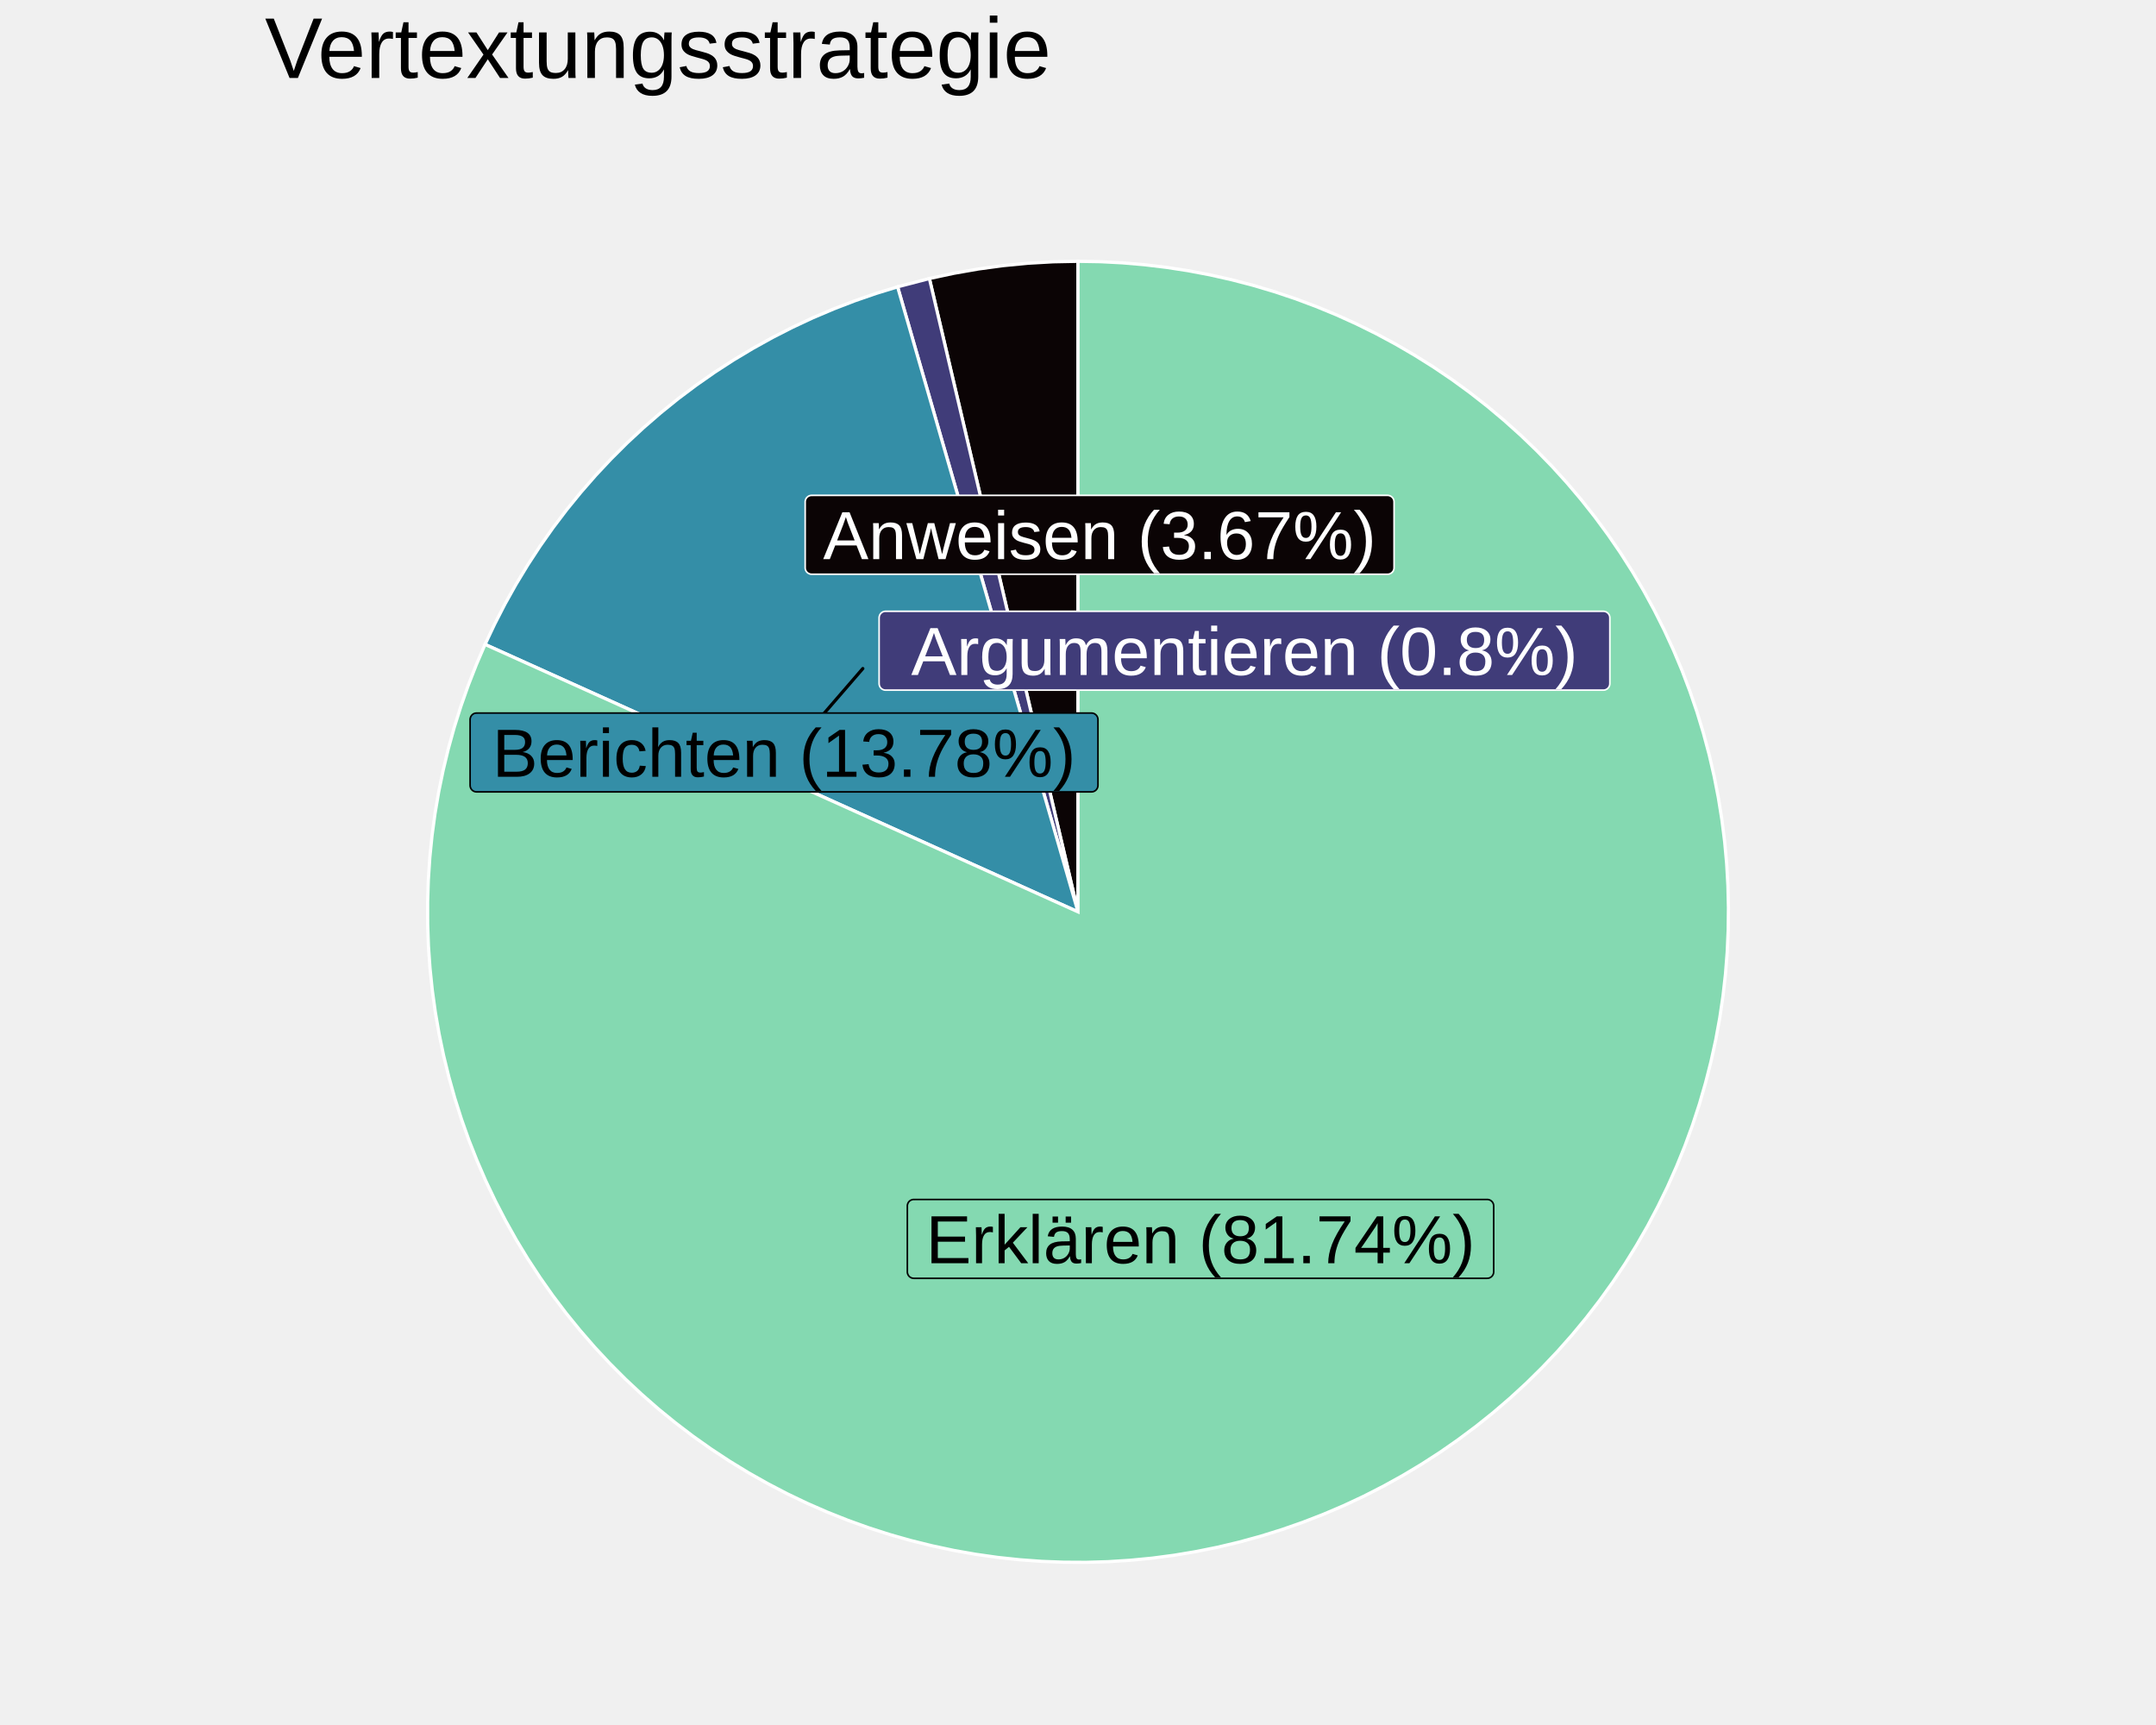
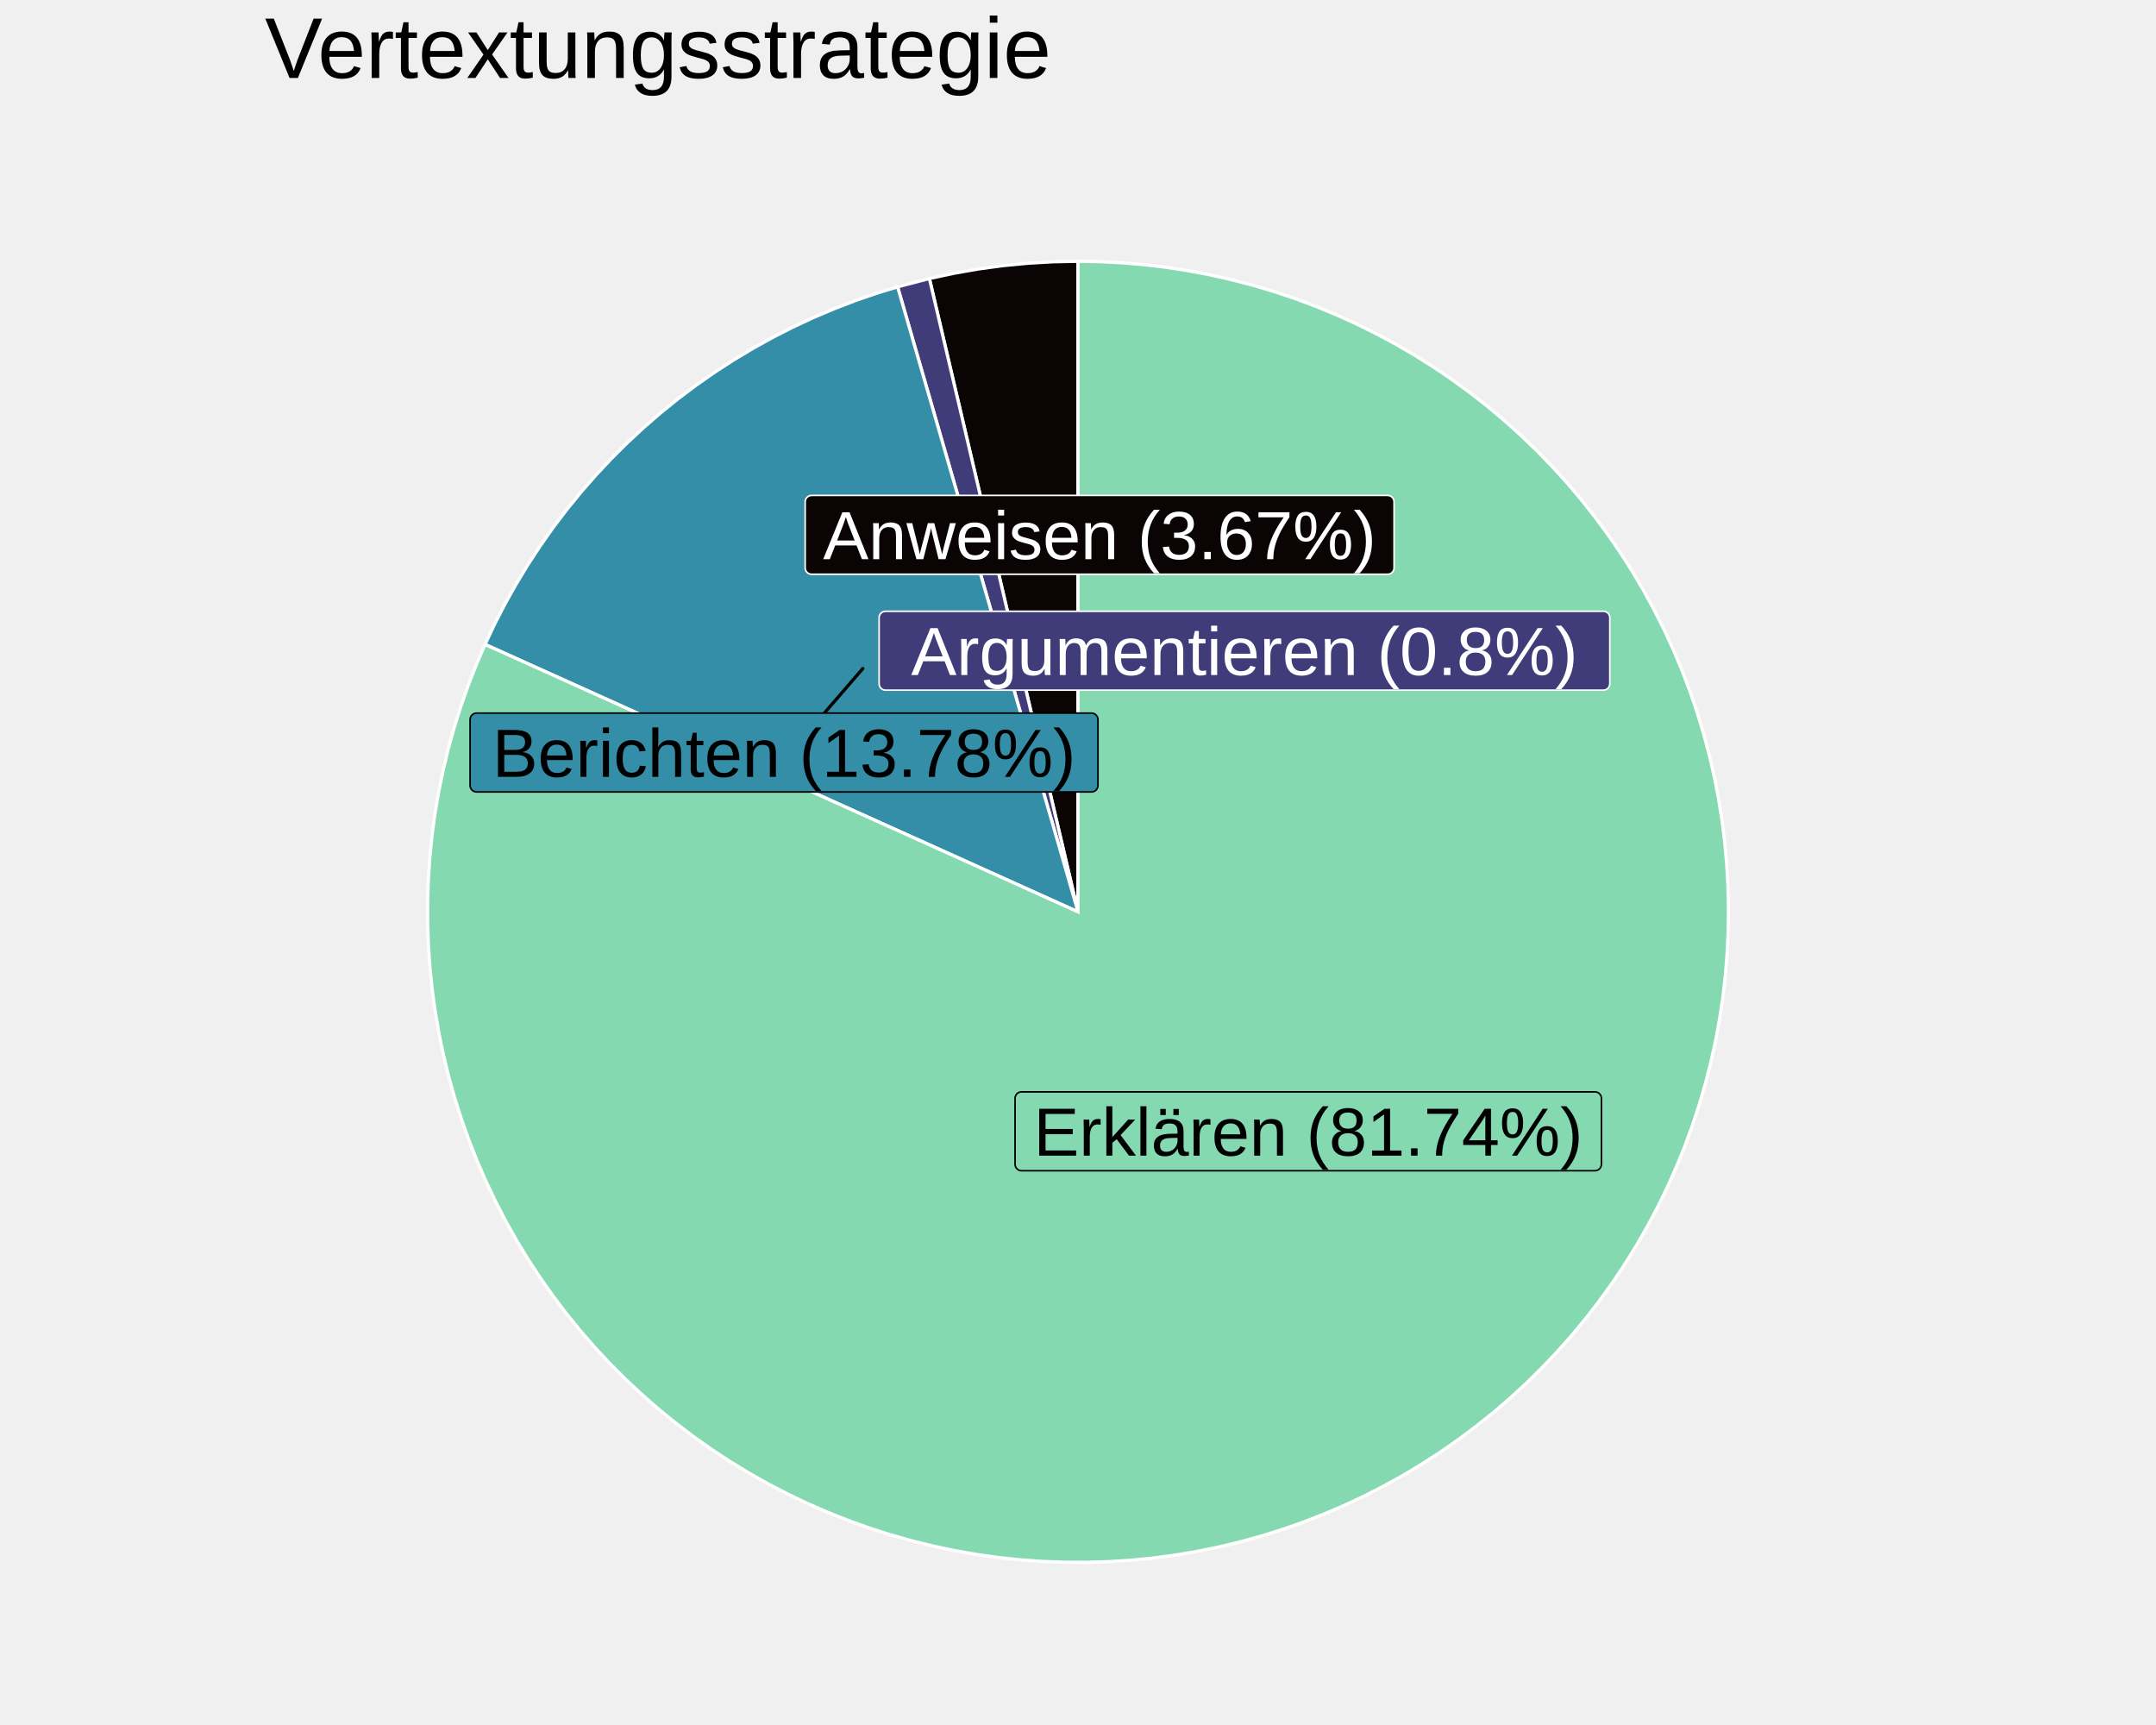
<svg xmlns="http://www.w3.org/2000/svg" class="svglite" width="720.00pt" height="576.00pt" viewBox="0 0 720.00 576.00">
  <defs>
    <style type="text/css">
    .svglite line, .svglite polyline, .svglite polygon, .svglite path, .svglite rect, .svglite circle {
      fill: none;
      stroke: #000000;
      stroke-linecap: round;
      stroke-linejoin: round;
      stroke-miterlimit: 10.00;
    }
    .svglite text {
      white-space: pre;
    }
  </style>
  </defs>
  <rect width="100%" height="100%" style="stroke: none; fill: none;" />
  <defs>
    <clipPath id="cpMC4wMHw3MjAuMDB8MC4wMHw1NzYuMDA=">
      <rect x="0.00" y="0.00" width="720.00" height="576.00" />
    </clipPath>
  </defs>
  <g clip-path="url(#cpMC4wMHw3MjAuMDB8MC4wMHw1NzYuMDA=)">
</g>
  <defs>
    <clipPath id="cpODguNDh8NjMxLjUyfDMyLjk1fDU3Ni4wMA==">
      <rect x="88.48" y="32.95" width="543.05" height="543.05" />
    </clipPath>
  </defs>
  <g clip-path="url(#cpODguNDh8NjMxLjUyfDMyLjk1fDU3Ni4wMA==)">
    <polygon points="360.00,304.48 360.00,296.99 360.00,289.50 360.00,282.01 360.00,274.52 360.00,267.03 360.00,259.54 360.00,252.05 360.00,244.56 360.00,237.06 360.00,229.57 360.00,222.08 360.00,214.59 360.00,207.10 360.00,199.61 360.00,192.12 360.00,184.63 360.00,177.14 360.00,169.65 360.00,162.16 360.00,154.67 360.00,147.18 360.00,139.69 360.00,132.20 360.00,124.71 360.00,117.22 360.00,109.73 360.00,102.24 360.00,94.75 360.00,87.26 351.66,87.42 343.32,87.90 335.02,88.70 326.75,89.82 318.53,91.26 310.37,93.01 312.08,100.30 313.79,107.59 315.50,114.88 317.21,122.17 318.92,129.47 320.64,136.76 322.35,144.05 324.06,151.34 325.77,158.63 327.48,165.93 329.19,173.22 330.90,180.51 332.62,187.80 334.33,195.10 336.04,202.39 337.75,209.68 339.46,216.97 341.17,224.26 342.88,231.56 344.60,238.85 346.31,246.14 348.02,253.43 349.73,260.72 351.44,268.02 353.15,275.31 354.87,282.60 356.58,289.89 358.29,297.19 360.00,304.48 " style="stroke-width: 1.07; stroke: #FFFFFF; stroke-linecap: butt; stroke-linejoin: miter; fill: #0B0405;" />
    <polygon points="360.00,304.48 358.29,297.19 356.58,289.89 354.87,282.60 353.15,275.31 351.44,268.02 349.73,260.72 348.02,253.43 346.31,246.14 344.60,238.85 342.88,231.56 341.17,224.26 339.46,216.97 337.75,209.68 336.04,202.39 334.33,195.10 332.62,187.80 330.90,180.51 329.19,173.22 327.48,165.93 325.77,158.63 324.06,151.34 322.35,144.05 320.64,136.76 318.92,129.47 317.21,122.17 315.50,114.88 313.79,107.59 312.08,100.30 310.37,93.01 299.75,95.78 301.83,102.98 303.91,110.17 305.98,117.37 308.06,124.57 310.14,131.76 312.22,138.96 314.29,146.16 316.37,153.35 318.45,160.55 320.53,167.75 322.60,174.94 324.68,182.14 326.76,189.33 328.84,196.53 330.91,203.73 332.99,210.92 335.07,218.12 337.15,225.32 339.22,232.51 341.30,239.71 343.38,246.91 345.46,254.10 347.53,261.30 349.61,268.50 351.69,275.69 353.77,282.89 355.84,290.08 357.92,297.28 360.00,304.48 " style="stroke-width: 1.07; stroke: #FFFFFF; stroke-linecap: butt; stroke-linejoin: miter; fill: #403C79;" />
    <polygon points="360.00,304.48 357.92,297.28 355.84,290.08 353.77,282.89 351.69,275.69 349.61,268.50 347.53,261.30 345.46,254.10 343.38,246.91 341.30,239.71 339.22,232.51 337.15,225.32 335.07,218.12 332.99,210.92 330.91,203.73 328.84,196.53 326.76,189.33 324.68,182.14 322.60,174.94 320.53,167.75 318.45,160.55 316.37,153.35 314.29,146.16 312.22,138.96 310.14,131.76 308.06,124.57 305.98,117.37 303.91,110.17 301.83,102.98 299.75,95.78 292.56,97.99 285.45,100.45 278.43,103.16 271.50,106.10 264.68,109.29 257.98,112.71 251.40,116.36 244.95,120.23 238.63,124.33 232.47,128.64 226.45,133.16 220.60,137.89 214.91,142.82 209.40,147.94 204.07,153.25 198.92,158.74 193.97,164.41 189.22,170.24 184.67,176.24 180.34,182.39 176.22,188.69 172.32,195.12 168.64,201.69 165.20,208.38 161.98,215.18 168.81,218.26 175.64,221.34 182.47,224.42 189.30,227.50 196.12,230.58 202.95,233.66 209.78,236.74 216.61,239.82 223.44,242.90 230.27,245.97 237.09,249.05 243.92,252.13 250.75,255.21 257.58,258.29 264.41,261.37 271.23,264.45 278.06,267.53 284.89,270.61 291.72,273.69 298.55,276.77 305.37,279.84 312.20,282.92 319.03,286.00 325.86,289.08 332.69,292.16 339.52,295.24 346.34,298.32 353.17,301.40 360.00,304.48 " style="stroke-width: 1.07; stroke: #FFFFFF; stroke-linecap: butt; stroke-linejoin: miter; fill: #348EA7;" />
    <polygon points="360.00,304.48 353.17,301.40 346.34,298.32 339.52,295.24 332.69,292.16 325.86,289.08 319.03,286.00 312.20,282.92 305.37,279.84 298.55,276.77 291.72,273.69 284.89,270.61 278.06,267.53 271.23,264.45 264.41,261.37 257.58,258.29 250.75,255.21 243.92,252.13 237.09,249.05 230.27,245.97 223.44,242.90 216.61,239.82 209.78,236.74 202.95,233.66 196.12,230.58 189.30,227.50 182.47,224.42 175.64,221.34 168.81,218.26 161.98,215.18 159.06,221.97 156.37,228.85 153.92,235.82 151.70,242.87 149.73,249.99 148.00,257.17 146.51,264.40 145.27,271.69 144.28,279.01 143.54,286.36 143.05,293.73 142.81,301.12 142.82,308.50 143.08,315.89 143.60,323.26 144.36,330.61 145.37,337.92 146.63,345.20 148.14,352.44 149.90,359.61 151.89,366.73 154.13,373.77 156.60,380.73 159.32,387.60 162.26,394.38 165.43,401.05 168.83,407.61 172.44,414.05 176.28,420.37 180.33,426.55 184.58,432.59 189.04,438.48 193.70,444.21 198.54,449.79 203.58,455.20 208.79,460.43 214.19,465.48 219.74,470.35 225.47,475.02 231.34,479.50 237.37,483.77 243.54,487.84 249.84,491.69 256.27,495.33 262.82,498.75 269.48,501.94 276.25,504.90 283.12,507.63 290.07,510.13 297.10,512.39 304.21,514.41 311.38,516.18 318.61,517.72 325.88,519.00 333.20,520.04 340.55,520.82 347.91,521.36 355.30,521.64 362.68,521.68 370.07,521.46 377.44,520.99 384.79,520.28 392.12,519.31 399.41,518.09 406.65,516.63 413.84,514.92 420.96,512.97 428.02,510.77 434.99,508.34 441.88,505.67 448.68,502.77 455.37,499.64 461.95,496.28 468.41,492.71 474.75,488.91 480.96,484.90 487.02,480.68 492.94,476.26 498.71,471.64 504.31,466.83 509.75,461.83 515.01,456.64 520.10,451.28 525.00,445.75 529.71,440.06 534.22,434.21 538.53,428.21 542.64,422.07 546.53,415.79 550.21,409.38 553.66,402.85 556.90,396.21 559.90,389.46 562.68,382.62 565.22,375.68 567.52,368.66 569.58,361.56 571.40,354.40 572.98,347.19 574.31,339.92 575.39,332.61 576.22,325.27 576.80,317.90 577.13,310.52 577.21,303.14 577.04,295.75 576.62,288.37 575.95,281.02 575.02,273.69 573.85,266.39 572.43,259.14 570.77,251.94 568.86,244.81 566.71,237.74 564.32,230.75 561.70,223.84 558.84,217.03 555.75,210.32 552.43,203.71 548.90,197.23 545.14,190.87 541.17,184.64 536.99,178.55 532.60,172.60 528.02,166.81 523.24,161.17 518.27,155.70 513.12,150.41 507.79,145.29 502.29,140.36 496.63,135.61 490.81,131.06 484.84,126.71 478.72,122.57 472.46,118.64 466.08,114.92 459.57,111.42 452.95,108.15 446.22,105.10 439.39,102.29 432.47,99.70 425.46,97.36 418.38,95.25 411.23,93.39 404.02,91.77 396.76,90.39 389.46,89.27 382.13,88.39 374.77,87.76 367.39,87.38 360.00,87.26 360.00,94.75 360.00,102.24 360.00,109.73 360.00,117.22 360.00,124.71 360.00,132.20 360.00,139.69 360.00,147.18 360.00,154.67 360.00,162.16 360.00,169.65 360.00,177.14 360.00,184.63 360.00,192.12 360.00,199.61 360.00,207.10 360.00,214.59 360.00,222.08 360.00,229.57 360.00,237.06 360.00,244.56 360.00,252.05 360.00,259.54 360.00,267.03 360.00,274.52 360.00,282.01 360.00,289.50 360.00,296.99 360.00,304.48 " style="stroke-width: 1.07; stroke: #FFFFFF; stroke-linecap: butt; stroke-linejoin: miter; fill: #84D9B1;" />
-     <line x1="275.30" y1="238.09" x2="288.14" y2="223.24" style="stroke-width: 1.07;" />
-     <polygon points="271.05,191.74 463.39,191.74 463.30,191.74 463.65,191.73 463.99,191.66 464.31,191.53 464.61,191.36 464.88,191.14 465.11,190.88 465.30,190.59 465.44,190.27 465.52,189.93 465.55,189.58 465.55,189.58 465.55,167.57 465.55,167.57 465.52,167.22 465.44,166.89 465.30,166.57 465.11,166.27 464.88,166.01 464.61,165.79 464.31,165.62 463.99,165.50 463.65,165.43 463.39,165.41 271.05,165.41 271.31,165.43 270.96,165.41 270.61,165.46 270.28,165.55 269.97,165.70 269.68,165.90 269.43,166.14 269.22,166.42 269.06,166.72 268.95,167.05 268.89,167.40 268.89,167.57 268.89,189.58 268.89,189.41 268.89,189.76 268.95,190.10 269.06,190.43 269.22,190.74 269.43,191.01 269.68,191.25 269.97,191.45 270.28,191.60 270.61,191.70 270.96,191.74 " style="stroke-width: 0.53; stroke: #FFFFFF; fill: #0B0405;" />
-     <text x="367.22" y="186.70" text-anchor="middle" style="font-size: 22.76px;fill: #FFFFFF; font-family: &quot;Liberation Sans&quot;;" textLength="186.58px" lengthAdjust="spacingAndGlyphs">Anweisen (3.67%)</text>
-     <polygon points="295.74,230.44 535.45,230.44 535.36,230.44 535.71,230.43 536.05,230.36 536.37,230.23 536.67,230.06 536.94,229.84 537.17,229.58 537.36,229.29 537.50,228.97 537.58,228.63 537.61,228.28 537.61,228.28 537.61,206.27 537.61,206.27 537.58,205.93 537.50,205.59 537.36,205.27 537.17,204.98 536.94,204.72 536.67,204.50 536.37,204.32 536.05,204.20 535.71,204.13 535.45,204.11 295.74,204.11 296.00,204.13 295.66,204.11 295.31,204.16 294.98,204.25 294.66,204.40 294.38,204.60 294.13,204.84 293.92,205.12 293.76,205.43 293.65,205.76 293.59,206.10 293.58,206.27 293.58,228.28 293.59,228.11 293.59,228.46 293.65,228.80 293.76,229.13 293.92,229.44 294.13,229.72 294.38,229.96 294.66,230.15 294.98,230.30 295.31,230.40 295.66,230.44 " style="stroke-width: 0.53; stroke: #FFFFFF; fill: #403C79;" />
-     <text x="415.60" y="225.40" text-anchor="middle" style="font-size: 22.76px;fill: #FFFFFF; font-family: &quot;Liberation Sans&quot;;" textLength="233.94px" lengthAdjust="spacingAndGlyphs">Argumentieren (0.8%)</text>
-     <polygon points="159.15,264.42 364.51,264.42 364.42,264.42 364.77,264.41 365.11,264.34 365.43,264.21 365.73,264.04 366.00,263.82 366.23,263.56 366.42,263.27 366.55,262.95 366.64,262.61 366.67,262.26 366.67,262.26 366.67,240.25 366.67,240.25 366.64,239.91 366.55,239.57 366.42,239.25 366.23,238.96 366.00,238.70 365.73,238.48 365.43,238.30 365.11,238.18 364.77,238.11 364.51,238.09 159.15,238.09 159.41,238.11 159.07,238.09 158.72,238.14 158.39,238.23 158.07,238.38 157.79,238.58 157.54,238.82 157.33,239.10 157.17,239.41 157.06,239.74 157.00,240.08 156.99,240.25 156.99,262.26 157.00,262.09 157.00,262.44 157.06,262.78 157.17,263.11 157.33,263.42 157.54,263.70 157.79,263.94 158.07,264.13 158.39,264.28 158.72,264.38 159.07,264.42 " style="stroke-width: 0.53; fill: #348EA7;" />
-     <text x="261.83" y="259.38" text-anchor="middle" style="font-size: 22.76px; font-family: &quot;Liberation Sans&quot;;" textLength="199.59px" lengthAdjust="spacingAndGlyphs">Berichten (13.78%)</text>
-     <polygon points="305.17,426.85 496.66,426.85 496.57,426.84 496.92,426.83 497.26,426.76 497.58,426.64 497.89,426.46 498.15,426.24 498.39,425.98 498.57,425.69 498.71,425.37 498.79,425.03 498.82,424.69 498.82,424.69 498.82,402.68 498.82,402.68 498.79,402.33 498.71,401.99 498.57,401.67 498.39,401.38 498.15,401.12 497.89,400.90 497.58,400.72 497.26,400.60 496.92,400.53 496.66,400.52 305.17,400.52 305.43,400.53 305.08,400.52 304.74,400.56 304.40,400.66 304.09,400.80 303.80,401.00 303.55,401.24 303.34,401.52 303.18,401.83 303.07,402.16 303.01,402.50 303.01,402.68 303.01,424.69 303.01,424.51 303.01,424.86 303.07,425.20 303.18,425.53 303.34,425.84 303.55,426.12 303.80,426.36 304.09,426.56 304.40,426.71 304.74,426.80 305.08,426.84 " style="stroke-width: 0.53; fill: #84D9B1;" />
-     <text x="400.91" y="421.81" text-anchor="middle" style="font-size: 22.76px; font-family: &quot;Liberation Sans&quot;;" textLength="185.73px" lengthAdjust="spacingAndGlyphs">Erklären (81.74%)</text>
+     <line x1="275.29" y1="238.11" x2="288.14" y2="223.24" style="stroke-width: 1.07;" />
+     <polygon points="271.05,191.75 463.39,191.75 463.30,191.75 463.65,191.74 463.99,191.67 464.32,191.55 464.62,191.37 464.89,191.15 465.12,190.89 465.30,190.60 465.44,190.28 465.52,189.94 465.55,189.59 465.55,189.59 465.55,167.58 465.55,167.58 465.52,167.24 465.44,166.90 465.30,166.58 465.12,166.29 464.89,166.03 464.62,165.81 464.32,165.63 463.99,165.51 463.65,165.44 463.39,165.42 271.05,165.42 271.31,165.44 270.96,165.43 270.62,165.47 270.28,165.56 269.97,165.71 269.68,165.91 269.43,166.15 269.22,166.43 269.06,166.74 268.95,167.07 268.90,167.41 268.89,167.58 268.89,189.59 268.90,189.42 268.90,189.77 268.95,190.11 269.06,190.44 269.22,190.75 269.43,191.03 269.68,191.27 269.97,191.46 270.28,191.61 270.62,191.71 270.96,191.75 " style="stroke-width: 0.53; stroke: #FFFFFF; fill: #0B0405;" />
+     <text x="367.22" y="186.71" text-anchor="middle" style="font-size: 22.76px;fill: #FFFFFF; font-family: &quot;Liberation Sans&quot;;" textLength="186.58px" lengthAdjust="spacingAndGlyphs">Anweisen (3.67%)</text>
+     <polygon points="295.74,230.45 535.44,230.45 535.35,230.44 535.70,230.43 536.04,230.36 536.37,230.24 536.67,230.06 536.94,229.84 537.17,229.58 537.35,229.29 537.49,228.97 537.57,228.63 537.60,228.29 537.60,228.29 537.60,206.28 537.60,206.28 537.57,205.93 537.49,205.59 537.35,205.27 537.17,204.98 536.94,204.72 536.67,204.50 536.37,204.32 536.04,204.20 535.70,204.13 535.44,204.12 295.74,204.12 296.00,204.13 295.65,204.12 295.31,204.16 294.97,204.26 294.66,204.41 294.37,204.60 294.12,204.84 293.91,205.12 293.75,205.43 293.64,205.76 293.59,206.10 293.58,206.28 293.58,228.29 293.59,228.11 293.59,228.46 293.64,228.80 293.75,229.13 293.91,229.44 294.12,229.72 294.37,229.96 294.66,230.16 294.97,230.31 295.31,230.40 295.65,230.44 " style="stroke-width: 0.53; stroke: #FFFFFF; fill: #403C79;" />
+     <text x="415.59" y="225.41" text-anchor="middle" style="font-size: 22.76px;fill: #FFFFFF; font-family: &quot;Liberation Sans&quot;;" textLength="233.94px" lengthAdjust="spacingAndGlyphs">Argumentieren (0.8%)</text>
+     <polygon points="159.15,264.44 364.51,264.44 364.42,264.44 364.77,264.42 365.11,264.35 365.43,264.23 365.73,264.06 366.00,263.84 366.23,263.58 366.42,263.28 366.55,262.96 366.64,262.63 366.67,262.28 366.67,262.28 366.67,240.27 366.67,240.27 366.64,239.92 366.55,239.58 366.42,239.26 366.23,238.97 366.00,238.71 365.73,238.49 365.43,238.32 365.11,238.19 364.77,238.12 364.51,238.11 159.15,238.11 159.42,238.12 159.07,238.11 158.72,238.15 158.39,238.25 158.07,238.40 157.79,238.60 157.54,238.84 157.33,239.11 157.17,239.42 157.06,239.75 157.00,240.09 156.99,240.27 156.99,262.28 157.00,262.11 157.00,262.45 157.06,262.80 157.17,263.13 157.33,263.43 157.54,263.71 157.79,263.95 158.07,264.15 158.39,264.30 158.72,264.40 159.07,264.44 " style="stroke-width: 0.53; fill: #348EA7;" />
+     <text x="261.83" y="259.40" text-anchor="middle" style="font-size: 22.76px; font-family: &quot;Liberation Sans&quot;;" textLength="199.59px" lengthAdjust="spacingAndGlyphs">Berichten (13.78%)</text>
+     <polygon points="341.14,390.92 532.64,390.92 532.55,390.92 532.90,390.90 533.24,390.83 533.56,390.71 533.86,390.54 534.13,390.32 534.36,390.06 534.55,389.76 534.68,389.44 534.77,389.11 534.80,388.76 534.80,388.76 534.80,366.75 534.80,366.75 534.77,366.40 534.68,366.06 534.55,365.74 534.36,365.45 534.13,365.19 533.86,364.97 533.56,364.80 533.24,364.67 532.90,364.60 532.64,364.59 341.14,364.59 341.40,364.60 341.06,364.59 340.71,364.63 340.38,364.73 340.06,364.88 339.78,365.08 339.53,365.32 339.32,365.59 339.16,365.90 339.05,366.23 338.99,366.57 338.98,366.75 338.98,388.76 338.99,388.58 338.99,388.93 339.05,389.28 339.16,389.61 339.32,389.91 339.53,390.19 339.78,390.43 340.06,390.63 340.38,390.78 340.71,390.88 341.06,390.92 " style="stroke-width: 0.53; fill: #84D9B1;" />
+     <text x="436.89" y="385.88" text-anchor="middle" style="font-size: 22.76px; font-family: &quot;Liberation Sans&quot;;" textLength="185.73px" lengthAdjust="spacingAndGlyphs">Erklären (81.74%)</text>
  </g>
  <g clip-path="url(#cpMC4wMHw3MjAuMDB8MC4wMHw1NzYuMDA=)">
    <text x="88.48" y="26.04" style="font-size: 28.80px; font-family: &quot;Liberation Sans&quot;;" textLength="285.06px" lengthAdjust="spacingAndGlyphs">Vertextungsstrategie</text>
  </g>
</svg>
